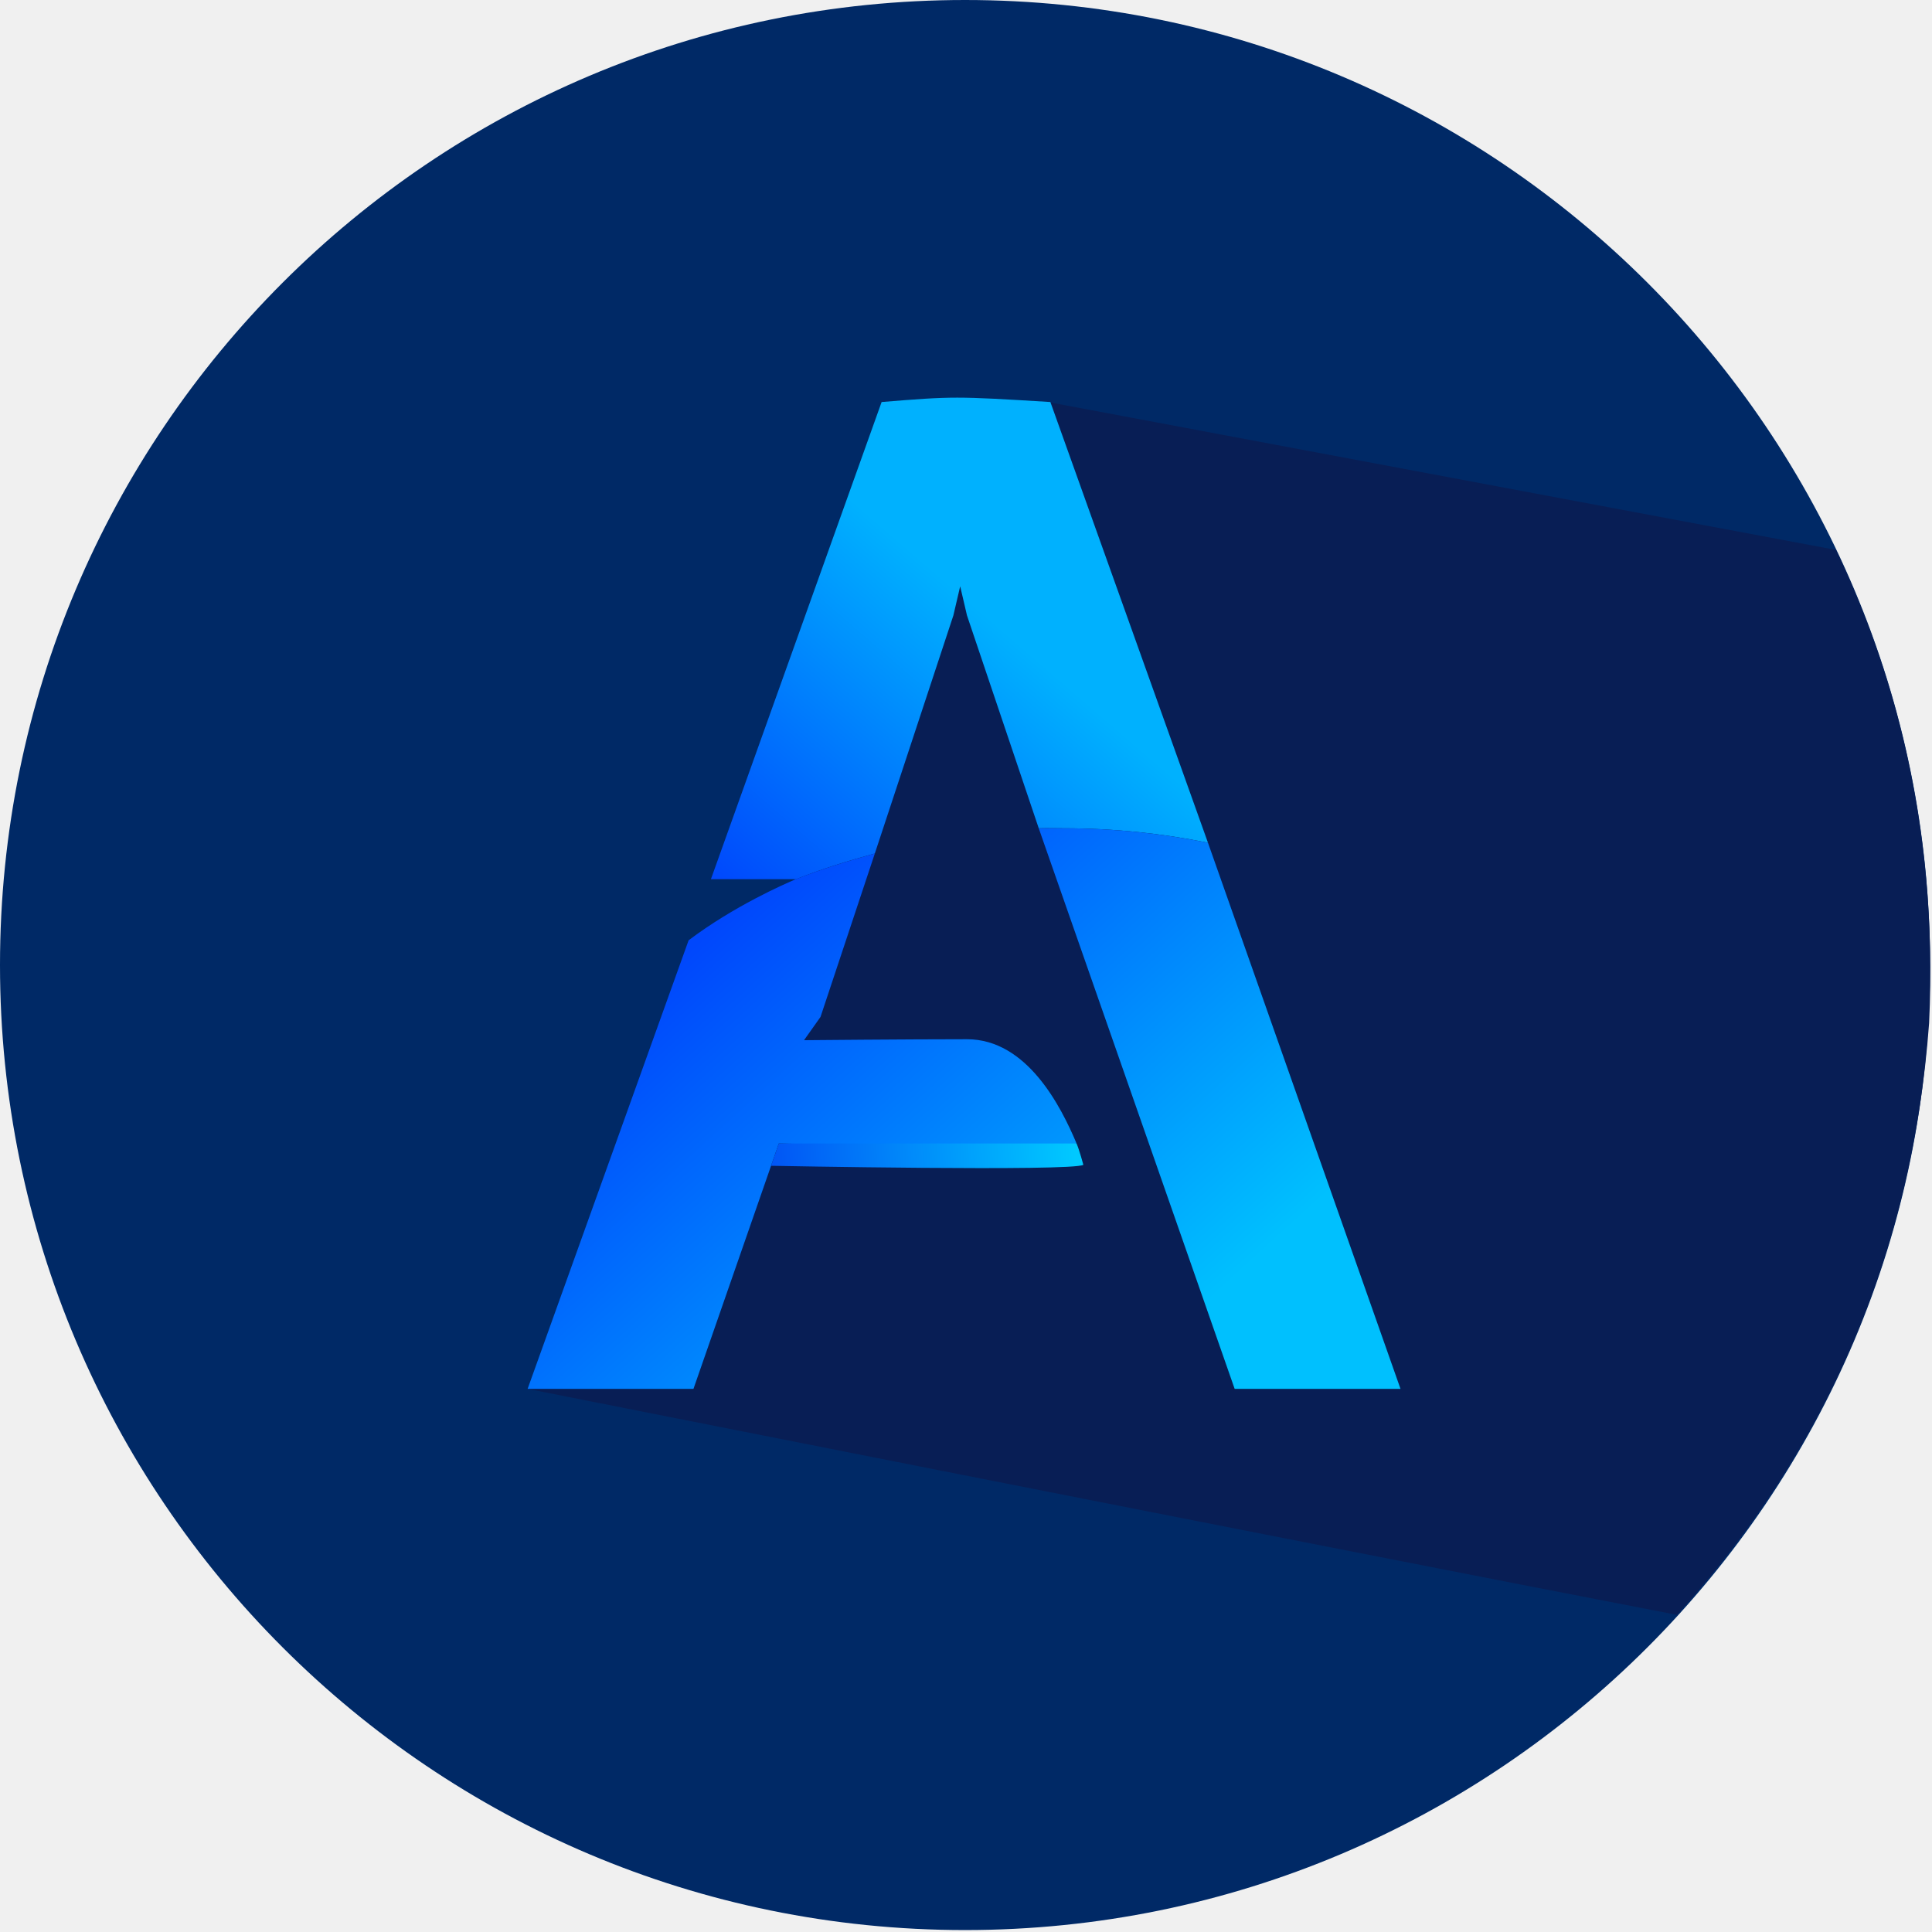
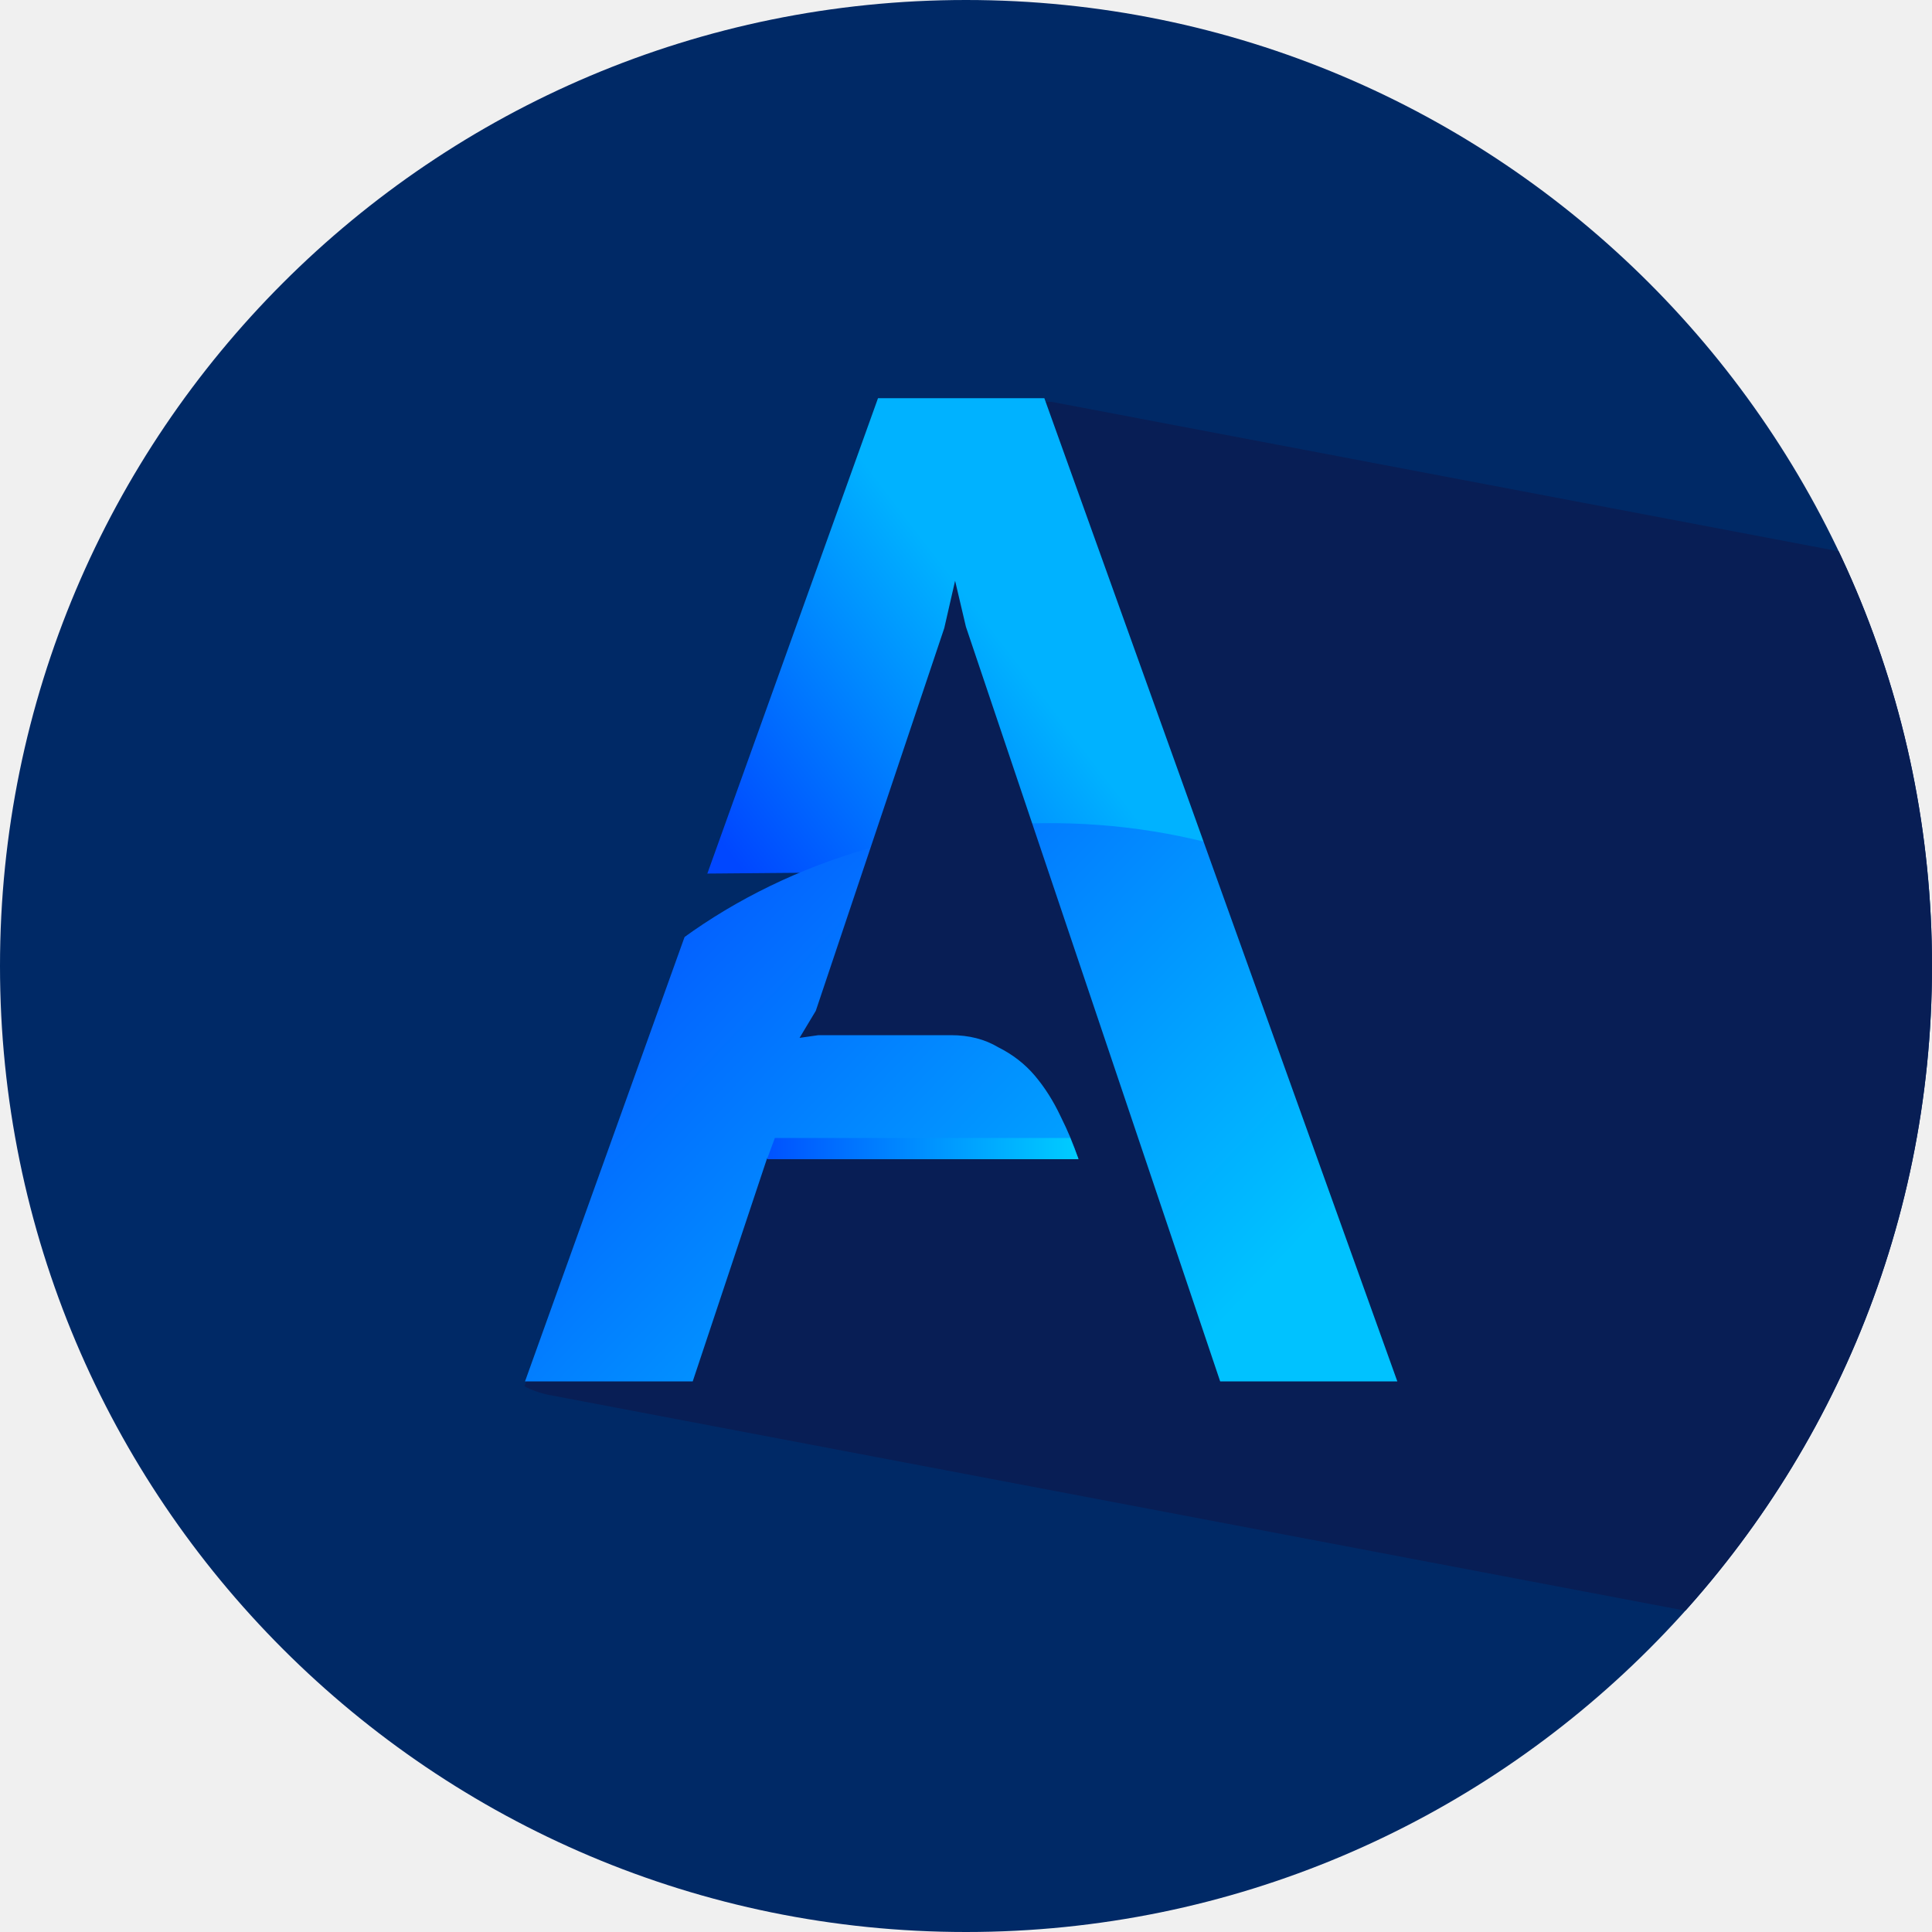
- <svg xmlns="http://www.w3.org/2000/svg" width="996" height="996" viewBox="0 0 996 996">
-   <circle cx="497.5" cy="497.5" r="497.5" fill="#002966" />
-   <path d="M541.503 207.5C541.503 207.5 541.503 207.5 946.503 283.5C974.07 341.099 999.5 422 994.503 527.5C985.883 644.36 942.55 746.028 864.503 832.501C673.06 795.565 272 716.001 272 716.001C281.667 716.001 541.503 207.5 541.503 207.5Z" fill="#081E55" />
-   <path d="M541.5 207.249C492.5 204.25 491.5 204.25 454.5 207.249L366.5 453.249H410.338C423.207 448.11 437.465 443.688 451 440L491.5 317.249L495 302.249L498.5 317.249L535.5 427C539.895 426.845 544.062 427 548.495 427C573.924 427 598.753 429.565 622.739 434.451L541.5 207.249Z" fill="url(#paint0_linear)" />
-   <path d="M622.739 434.451C598.753 429.565 573.924 427 548.495 427C544.133 427 539.825 426.85 535.5 427L636.5 716L722 716L622.739 434.451Z" fill="url(#paint1_linear)" />
-   <path d="M451 440C437.529 443.678 423.099 448.133 410.287 453.249C404.424 455.711 378.353 467.123 355 484.748L272 716L357.5 716L401.5 589.5C401.5 589.5 546.5 592.5 555 589.5C547 570.5 529.5 535.748 498.5 535.748C467.5 535.748 414.5 536.248 414.5 536.248L423 524.248L451 440Z" fill="url(#paint2_linear)" />
-   <path d="M401.5 589.5H555C556.5 593 558.5 600.5 558.5 600.5C553 604 397.5 601 397.5 601L401.5 589.5Z" fill="url(#paint3_linear)" />
+ <svg xmlns="http://www.w3.org/2000/svg" width="1000" height="1000" viewBox="0 0 1000 1000" fill="none">
+   <g clip-path="url(#clip0)">
+     <rect width="1000" height="1000" rx="500" fill="#002966" />
+     <path fill-rule="evenodd" clip-rule="evenodd" d="M383.175 405.341L453.801 208H544.331L1019.59 298.235C1045.09 303.077 1061.84 327.675 1057 353.177L971.285 804.633C966.443 830.135 941.844 846.883 916.343 842.041L284.481 722.073C279.815 721.188 275.443 719.64 271.441 717.547L355.005 484.056L424.107 508.16L451.642 429.224L383.175 405.341Z" fill="#081E55" />
+     <mask id="mask0" mask-type="alpha" maskUnits="userSpaceOnUse" x="271" y="206" width="453" height="509">
+       <path d="M454.455 206.1H540.555L723.256 715H631.555L499.955 324.4L494.355 300.6L488.755 325.1L422.255 523.2L413.855 537.2L423.655 535.8H492.255C501.589 535.8 509.755 537.9 516.755 542.1C524.222 545.833 530.522 550.733 535.655 556.8C540.789 562.867 545.222 569.867 548.955 577.8C552.689 585.267 555.722 592.5 558.055 599.5H397.055L358.555 715H271.755L454.455 206.1Z" fill="url(#paint0_linear)" />
+     </mask>
+     <g mask="url(#mask0)">
+       <rect x="268" y="124.458" width="526" height="328.505" transform="rotate(-0.485603 268 124.458)" fill="url(#paint1_linear)" />
+       <ellipse cx="537.658" cy="660.71" rx="283" ry="234.5" transform="rotate(-2.94066 537.658 660.71)" fill="url(#paint2_linear)" />
+     </g>
+     <path fill-rule="evenodd" clip-rule="evenodd" d="M553.901 589H401.069L397 600H558.279L553.901 589Z" fill="url(#paint3_linear)" />
+   </g>
  <defs>
-     <linearGradient id="paint0_linear" x1="462.996" y1="537" x2="590.996" y2="388.5" gradientUnits="userSpaceOnUse">
-       <stop stop-color="#0047FC" />
-       <stop offset="1" stop-color="#00B1FE" />
+     <linearGradient id="paint0_linear" x1="32.127" y1="203.125" x2="848.046" y2="845.339" gradientUnits="userSpaceOnUse">
+       <stop stop-color="#0038FF" />
+       <stop offset="1" stop-color="#00F0FF" />
    </linearGradient>
-     <linearGradient id="paint1_linear" x1="361" y1="484.5" x2="572.5" y2="717" gradientUnits="userSpaceOnUse">
-       <stop stop-color="#0047FC" />
-       <stop offset="1" stop-color="#00C0FE" />
+     <linearGradient id="paint1_linear" x1="583.399" y1="255.678" x2="320.714" y2="453.459" gradientUnits="userSpaceOnUse">
+       <stop offset="0.305" stop-color="#00B2FF" />
+       <stop offset="0.849" stop-color="#0047FF" />
    </linearGradient>
-     <linearGradient id="paint2_linear" x1="361" y1="484.5" x2="572.5" y2="717" gradientUnits="userSpaceOnUse">
-       <stop stop-color="#0047FC" />
-       <stop offset="1" stop-color="#00C0FE" />
+     <linearGradient id="paint2_linear" x1="404.065" y1="431.845" x2="707.528" y2="752.536" gradientUnits="userSpaceOnUse">
+       <stop stop-color="#0361FF" />
+       <stop offset="0.778" stop-color="#00C2FF" />
    </linearGradient>
-     <linearGradient id="paint3_linear" x1="397.5" y1="601" x2="554" y2="590" gradientUnits="userSpaceOnUse">
-       <stop stop-color="#0155F5" />
-       <stop offset="1" stop-color="#00C9FF" />
+     <linearGradient id="paint3_linear" x1="362.727" y1="594.5" x2="604.095" y2="594.5" gradientUnits="userSpaceOnUse">
+       <stop stop-color="#0038FF" />
+       <stop offset="1" stop-color="#00F0FF" />
    </linearGradient>
+     <clipPath id="clip0">
+       <rect width="1000" height="1000" rx="500" fill="white" />
+     </clipPath>
  </defs>
</svg>
